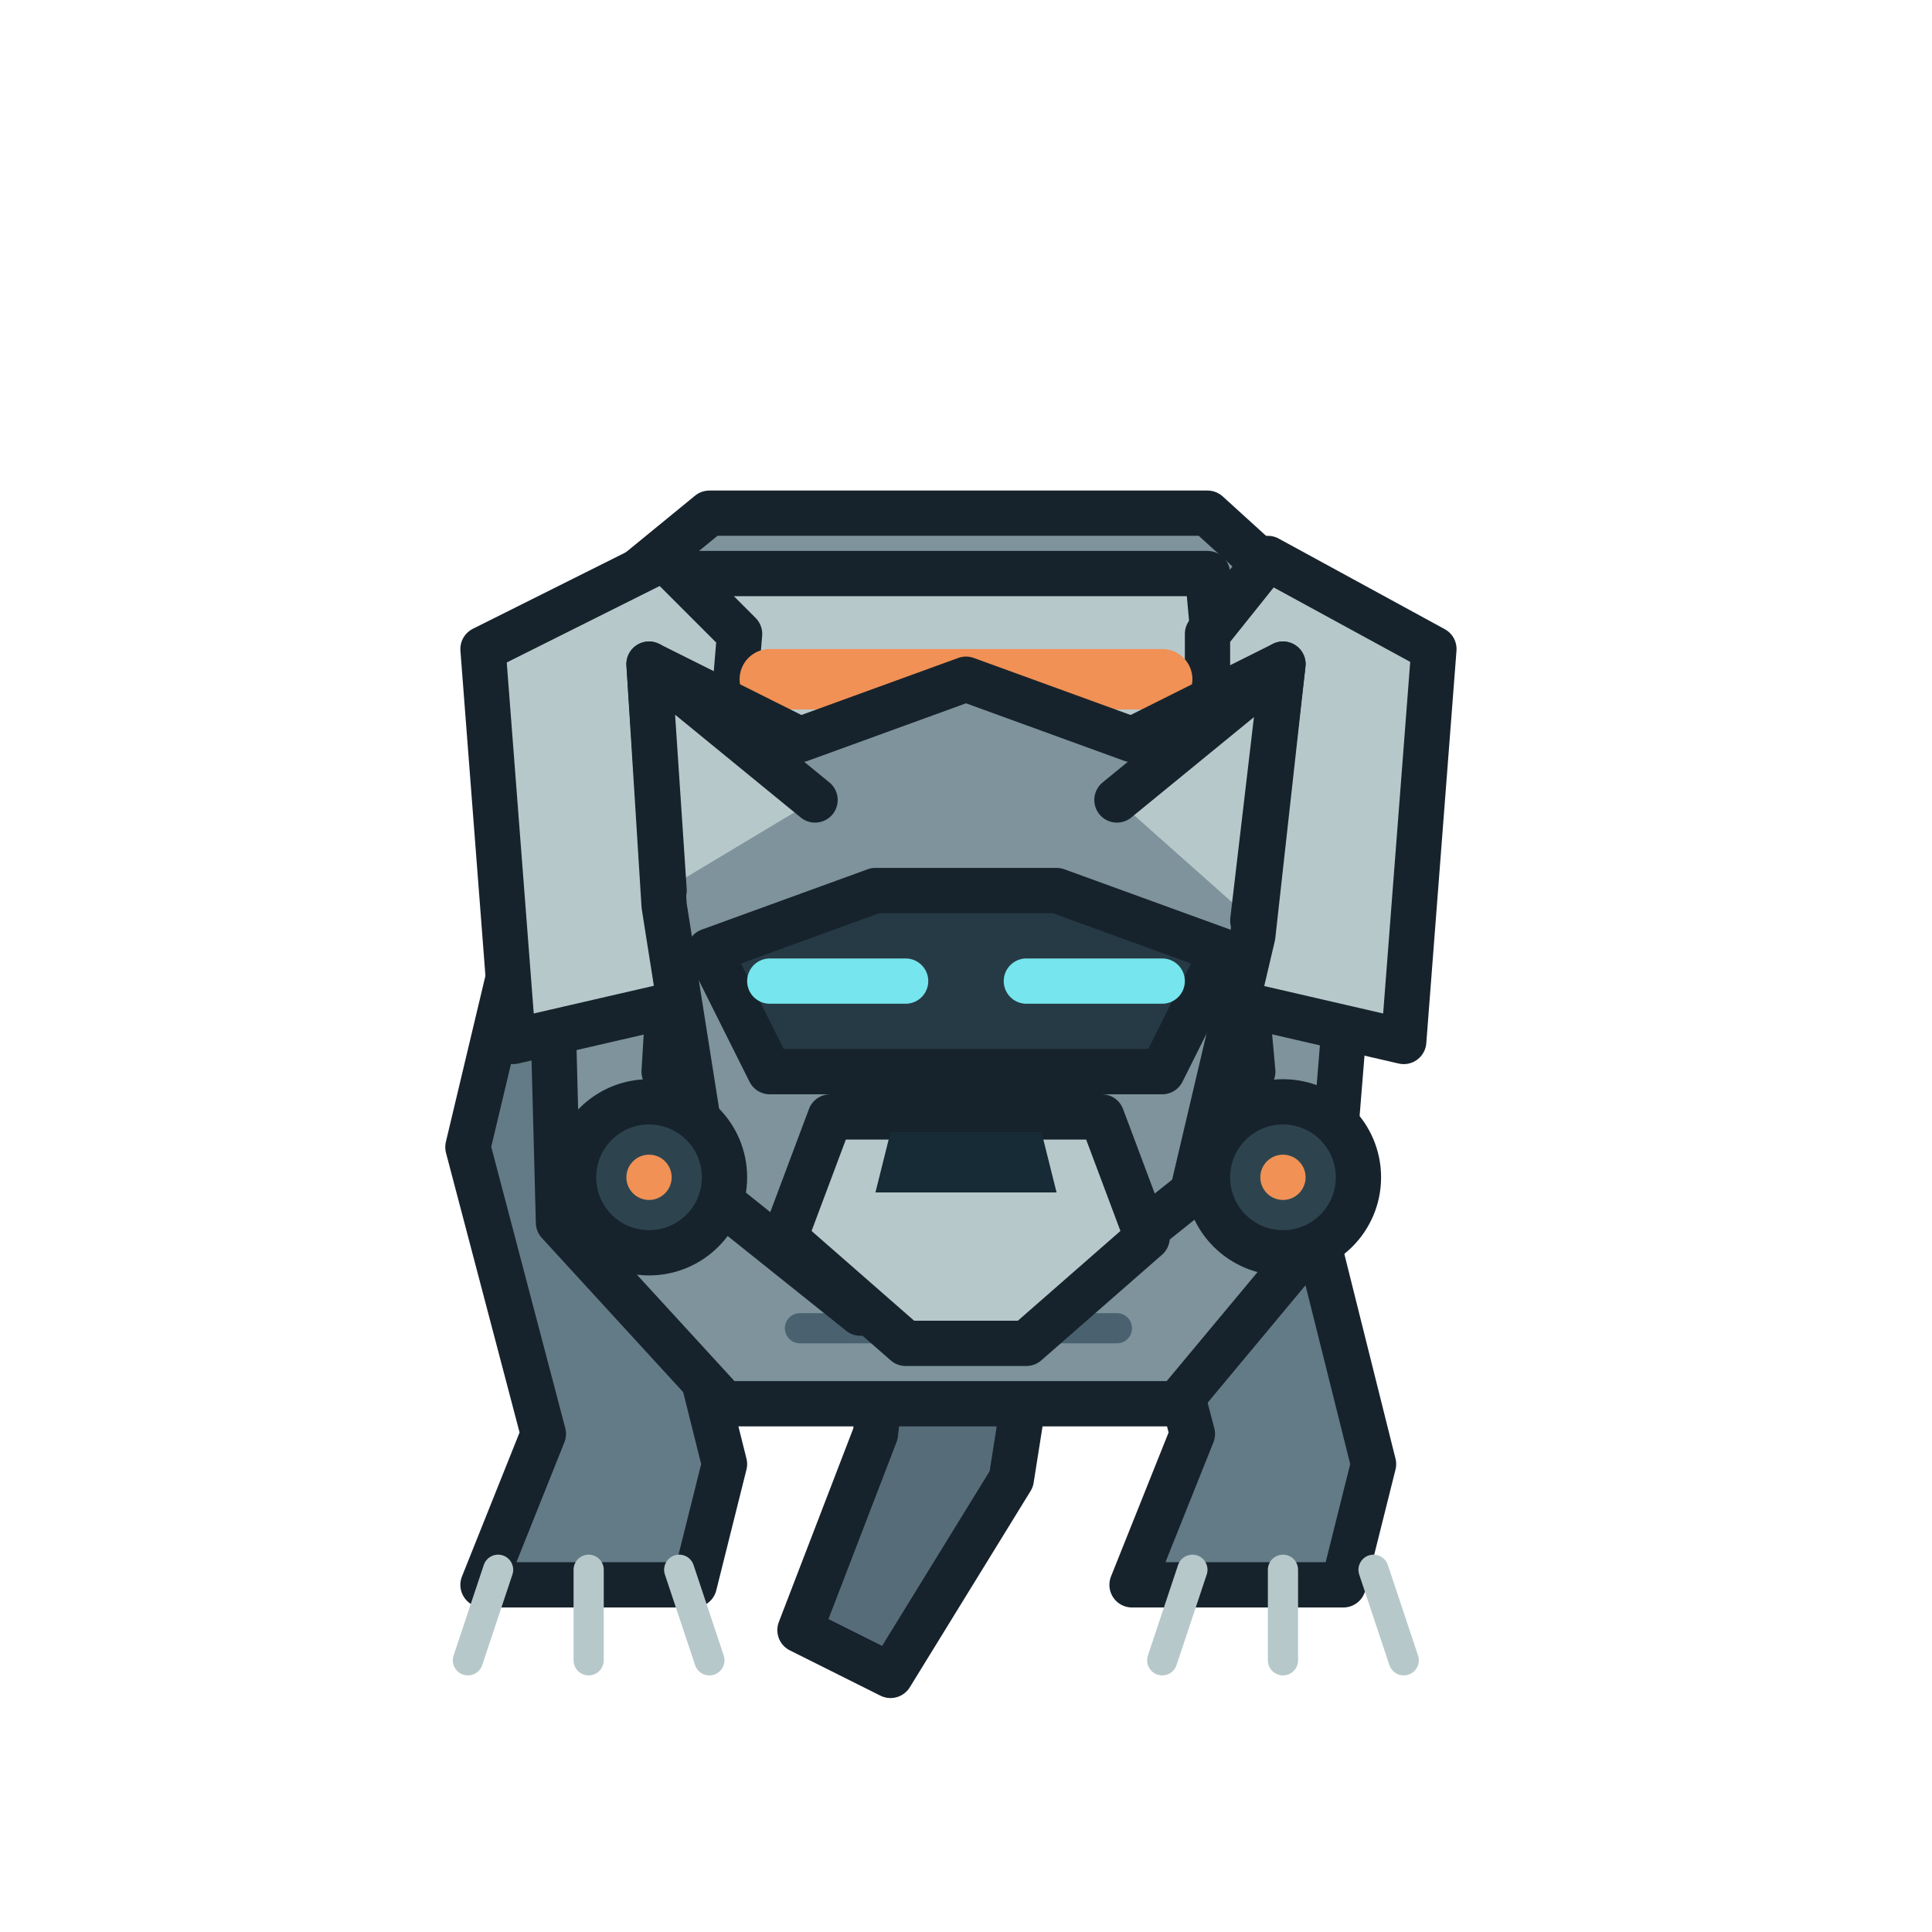
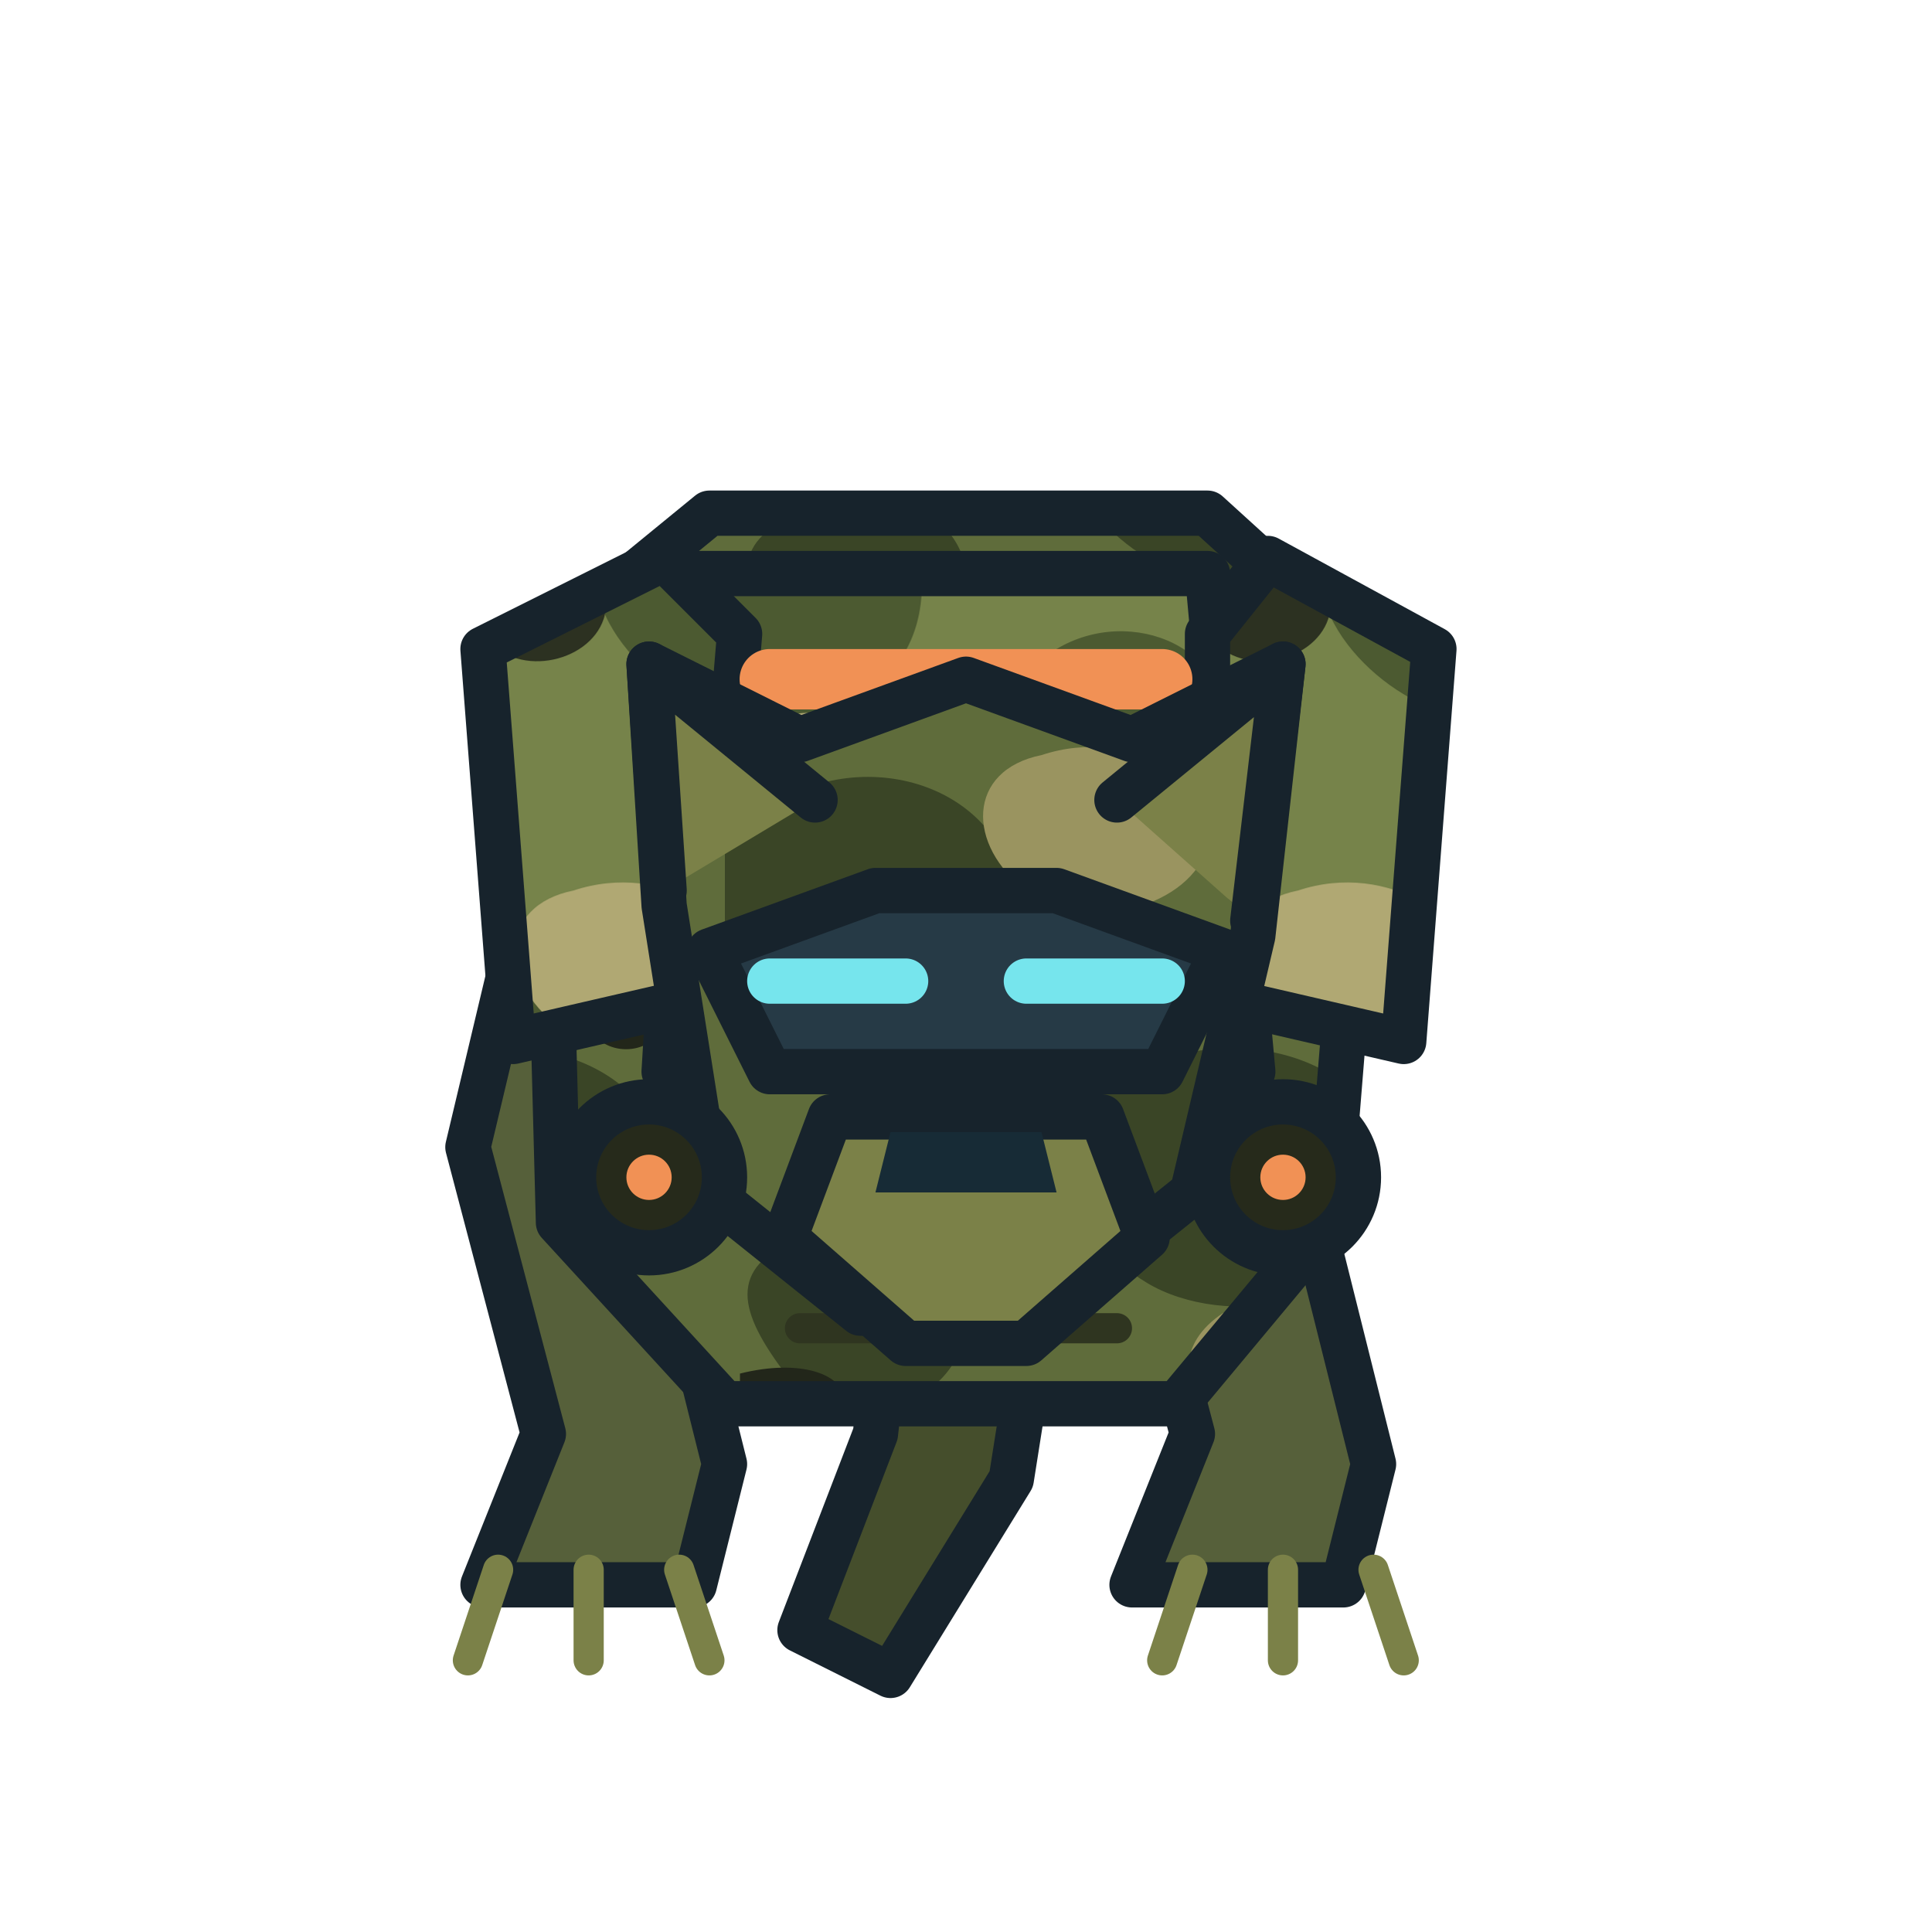
<svg xmlns="http://www.w3.org/2000/svg" width="128" height="128" viewBox="0 0 128 128">
+   <defs>
+     <pattern id="camo" patternUnits="userSpaceOnUse" width="48" height="48">
+       <rect width="48" height="48" fill="#5f6c3b" />
+       <path d="M1 7c6-6 16-4 18 3s-5 11-11 9S-4 12 1 7Z M27 23c8-4 18 0 17 8s-11 9-16 6-9-10-1-14Z M5 34c5-3 12 0 11 6s-9 7-12 3-4-7 1-9Z" fill="#3a4526" />
+       <path d="M21 2c6-2 12 2 11 6s-8 6-12 3-4-8 1-9Z M9 20c5-3 11-1 11 3s-7 7-10 4-4-5-1-7Z M33 39c5-2 10 0 10 4s-7 5-10 3-3-5 0-7Z" fill="#9a9460" />
+       <path d="M35 5c4-1 9 2 7 6s-8 2-9 0 0-5 2-6Z M16 28c3-1 8 1 7 4s-6 4-8 1-1-4 1-5Z M1 43c4-1 7 0 7 2s-5 3-7 1Z M40 18c2-1 5 0 4 2s-4 2-5 0Z" fill="#22261a" />
+     </pattern>
+     <pattern id="camoLight" patternUnits="userSpaceOnUse" width="48" height="48" patternTransform="translate(17 9)">
+       <rect width="48" height="48" fill="#76834a" />
+       <path d="M1 7c6-6 16-4 18 3s-5 11-11 9S-4 12 1 7Z M27 23c8-4 18 0 17 8s-11 9-16 6-9-10-1-14Z M5 34c5-3 12 0 11 6s-9 7-12 3-4-7 1-9Z" fill="#4c5a31" />
+       <path d="M21 2c6-2 12 2 11 6s-8 6-12 3-4-8 1-9Z M9 20c5-3 11-1 11 3s-7 7-10 4-4-5-1-7Z M33 39c5-2 10 0 10 4s-7 5-10 3-3-5 0-7Z" fill="#b0a873" />
+       <path d="M35 5c4-1 9 2 7 6s-8 2-9 0 0-5 2-6Z M16 28c3-1 8 1 7 4s-6 4-8 1-1-4 1-5Z M1 43c4-1 7 0 7 2s-5 3-7 1Z M40 18c2-1 5 0 4 2s-4 2-5 0Z" fill="#2c3121" />
+     </pattern>
+   </defs>
  <g stroke="#17232c" stroke-width="3" stroke-linecap="round" stroke-linejoin="round">
    <g id="part-frontFar">
-       <path d="M36 55 31 76 36 95 32 105 46 105 48 97 43 77 48 58Z" fill="#637b87" />
-       <path d="M33 104 31 110 M39 104V110 M45 104 47 110" stroke="#b7c8ca" stroke-width="2" />
+       <path d="M36 55 31 76 36 95 32 105 46 105 48 97 43 77 48 58Z" fill="#56603a" />
+       <path d="M33 104 31 110 M39 104V110 M45 104 47 110" stroke="#7b8148" stroke-width="2" />
    </g>
    <g id="part-frontNear">
-       <path d="M79 55 74 76 79 95 75 105 89 105 91 97 86 77 91 58Z" fill="#637b87" />
-       <path d="M79 104 77 110 M85 104V110 M91 104 93 110" stroke="#b7c8ca" stroke-width="2" />
+       <path d="M79 55 74 76 79 95 75 105 89 105 91 97 86 77 91 58Z" fill="#56603a" />
+       <path d="M79 104 77 110 M85 104V110 M91 104 93 110" stroke="#7b8148" stroke-width="2" />
    </g>
    <g id="part-body">
-       <path d="M60 77 58 95 53 108 59 111 67 98 70 79" fill="#566d79" />
-       <path d="M36 43 47 34 80 34 91 44 88 81 78 93 48 93 37 81Z" fill="#7e939c" />
-       <path d="M46 38H80L83 71 75 80H52L44 71Z" fill="#b7c8ca" />
-       <path d="M52 83H75 M53 88H74" stroke="#4a626f" stroke-width="2" />
-       <path d="M32 43 44 37 49 42 47 66 34 69Z M80 42 84 37 95 43 93 69 80 66Z" fill="#b7c8ca" />
+       <path d="M60 77 58 95 53 108 59 111 67 98 70 79" fill="#454e2c" />
+       <path d="M36 43 47 34 80 34 91 44 88 81 78 93 48 93 37 81Z" fill="url(#camo)" />
+       <path d="M46 38H80L83 71 75 80H52L44 71Z" fill="url(#camoLight)" />
+       <path d="M52 83H75 M53 88H74" stroke="#2f3520" stroke-width="2" />
+       <path d="M32 43 44 37 49 42 47 66 34 69Z M80 42 84 37 95 43 93 69 80 66Z" fill="url(#camoLight)" />
      <path d="M51 45H77" stroke="#f19155" stroke-width="4" />
      <path d="M54 69v5" stroke="#f19155" stroke-width="3" />
-       <path d="M44 60 43 44 53 49 64 45 75 49 85 44 83 62 79 79 69 87H57L47 79Z" fill="#7e939c" />
-       <path d="M44 59 43 44 54 53 M74 53 85 44 83 61" fill="#b7c8ca" />
+       <path d="M44 60 43 44 53 49 64 45 75 49 85 44 83 62 79 79 69 87H57L47 79Z" fill="url(#camo)" />
+       <path d="M44 59 43 44 54 53 M74 53 85 44 83 61" fill="#7b8148" />
      <path d="M47 63 58 59H70L81 63 77 71H51Z" fill="#263a46" />
      <path d="M51 65H60 M68 65H77" stroke="#76e5ed" stroke-width="3" />
-       <path d="M55 74H73L76 82 68 89H60L52 82Z" fill="#b7c8ca" />
+       <path d="M55 74H73L76 82 68 89H60L52 82Z" fill="#7b8148" />
      <path d="M59 75H69L70 79H58Z" fill="#172b36" stroke="none" />
-       <circle cx="43" cy="78" r="5" fill="#2d444f" />
+       <circle cx="43" cy="78" r="5" fill="#262a1b" />
      <circle cx="43" cy="78" r="1.5" fill="#f19155" stroke="none" />
-       <circle cx="85" cy="78" r="5" fill="#2d444f" />
+       <circle cx="85" cy="78" r="5" fill="#262a1b" />
      <circle cx="85" cy="78" r="1.5" fill="#f19155" stroke="none" />
    </g>
  </g>
</svg>
